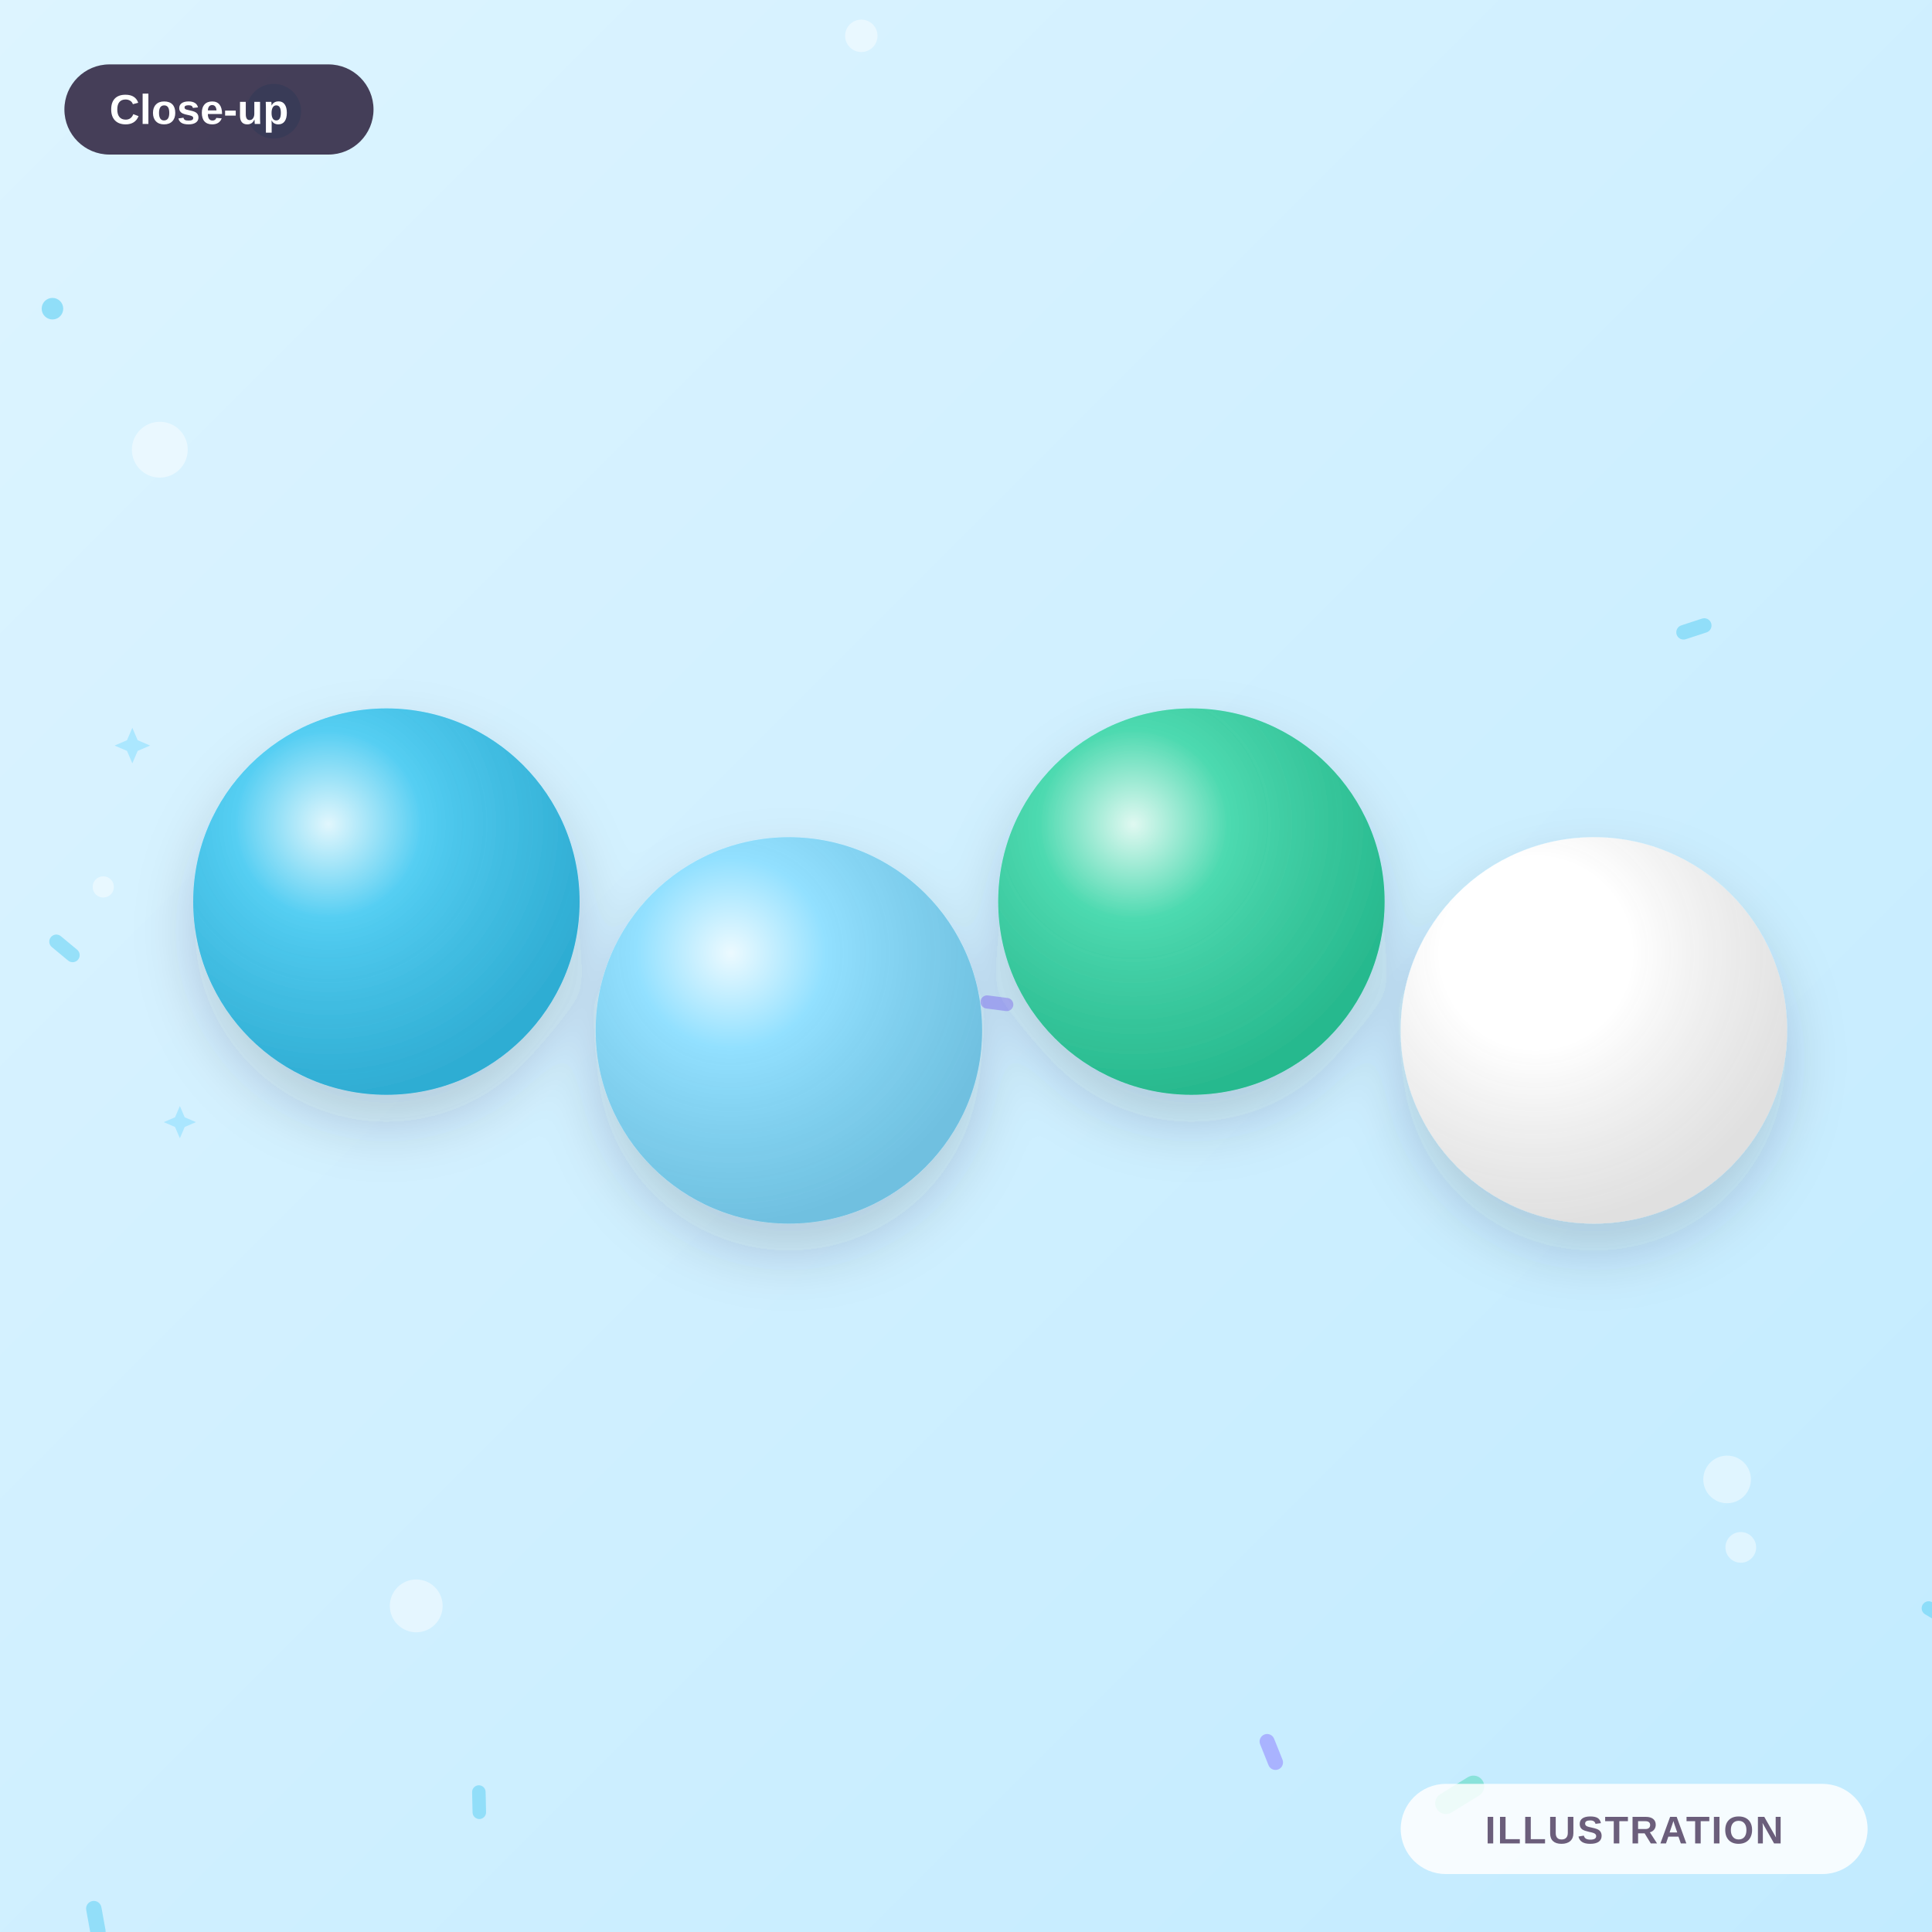
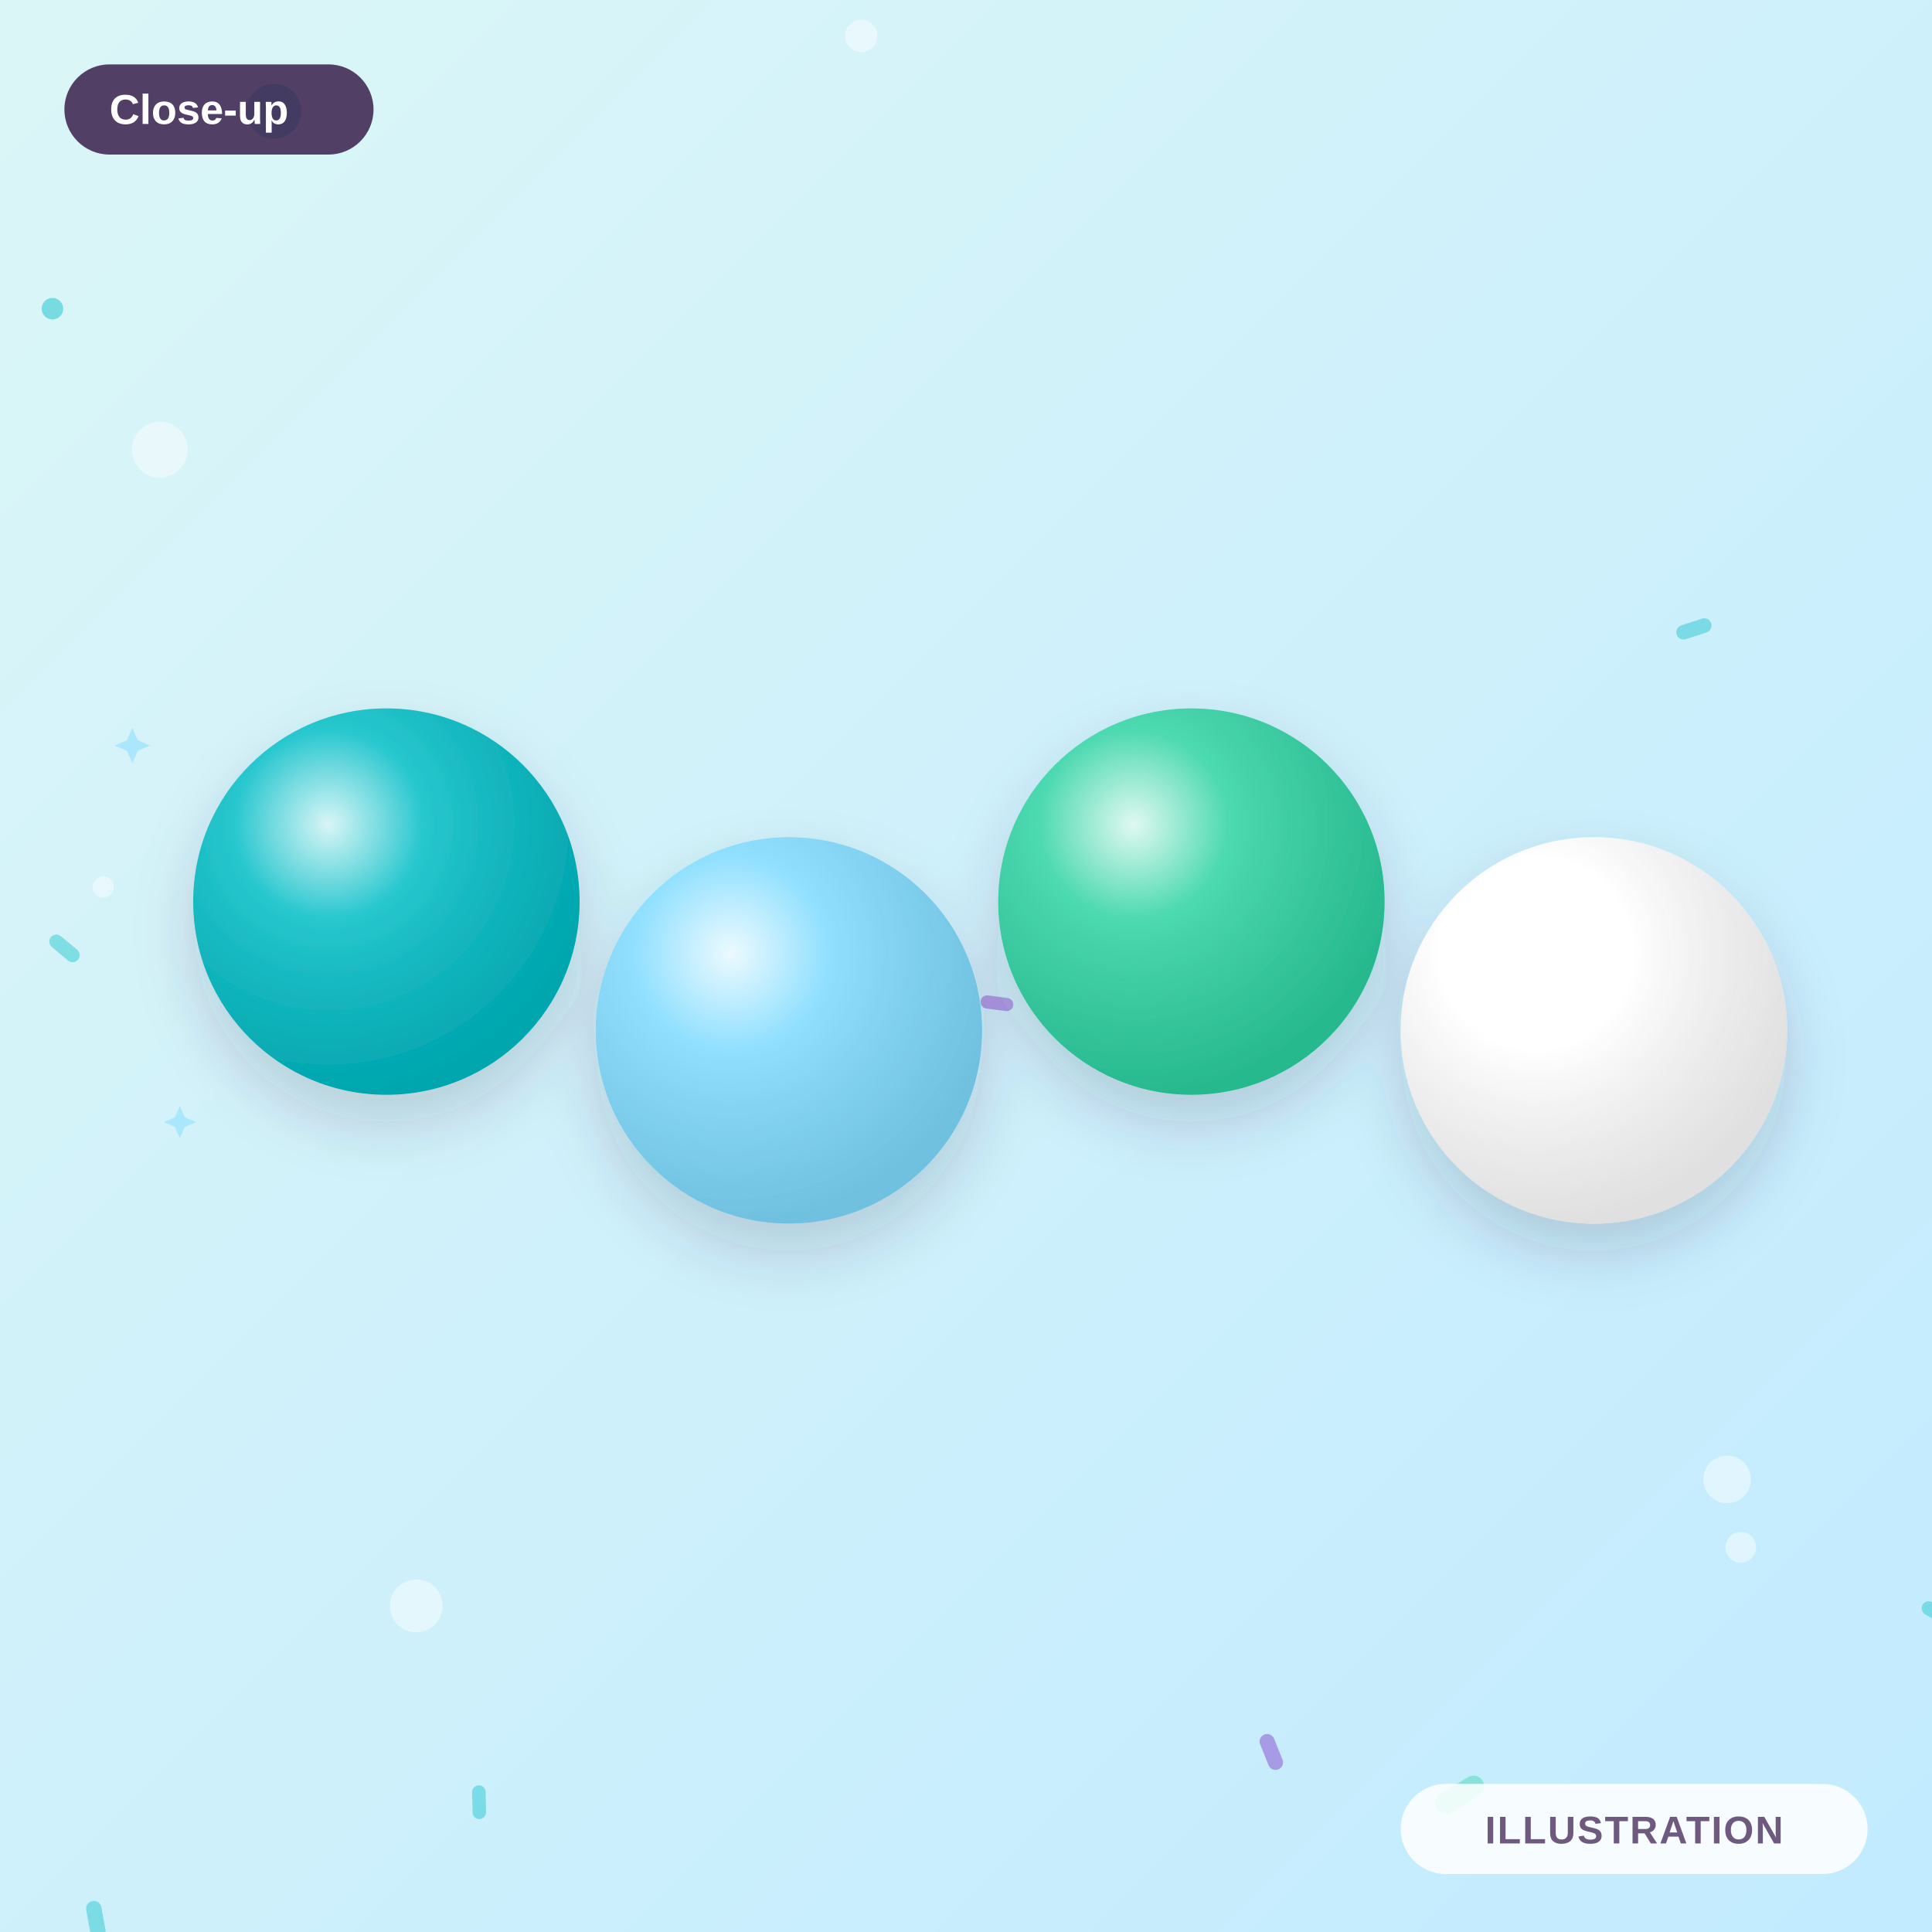
<svg xmlns="http://www.w3.org/2000/svg" viewBox="0 0 1200 1200" width="1200" height="1200" role="img">
  <defs>
    <linearGradient id="bg-bead-bracelet-close-up" x1="0" y1="0" x2="1" y2="1">
-       <stop offset="0" stop-color="#DDF4FF" />
+       <stop offset="0" stop-color="#DBF6F7" />
      <stop offset="1" stop-color="#C2EBFF" />
    </linearGradient>
    <radialGradient id="shine-bead-bracelet-close-up" cx="0.35" cy="0.3" r="0.7">
      <stop offset="0" stop-color="#fff" stop-opacity="0.85" />
      <stop offset="0.35" stop-color="#fff" stop-opacity="0.15" />
      <stop offset="1" stop-color="#000" stop-opacity="0.12" />
    </radialGradient>
    <filter id="shadow-bead-bracelet-close-up" x="-20%" y="-20%" width="140%" height="140%">
-       <feDropShadow dx="0" dy="18" stdDeviation="18" flood-color="#2A1E3B" flood-opacity="0.18" />
+       <feDropShadow dx="0" dy="18" stdDeviation="18" flood-color="#3B1F4C" flood-opacity="0.18" />
    </filter>
  </defs>
  <rect width="1200" height="1200" fill="url(#bg-bead-bracelet-close-up)" />
-   <rect x="301.527" y="1108.779" width="20.968" height="8.387" rx="4.194" fill="#36C5F0" opacity="0.4" transform="rotate(88.71996 301.5272 1108.779)" />
+   <rect x="301.527" y="1108.779" width="20.968" height="8.387" rx="4.194" fill="#01BDC6" opacity="0.4" transform="rotate(88.71996 301.5272 1108.779)" />
  <rect x="924.411" y="1111.745" width="33.454" height="13.382" rx="6.691" fill="#2ED3A2" opacity="0.4" transform="rotate(148.4162 924.4112 1111.745)" />
  <circle cx="258.532" cy="997.445" r="16.403" fill="#FFFFFF" opacity="0.45" />
  <circle cx="64.142" cy="550.888" r="6.589" fill="#FFFFFF" opacity="0.45" />
  <path d="M111.716 686.975 L114.717 693.978 L121.719 696.979 L114.717 699.98 L111.716 706.982 L108.715 699.98 L101.712 696.979 L108.715 693.978Z" fill="#7FDBFF" opacity="0.5" />
-   <rect x="789.626" y="1075.613" width="23.337" height="9.335" rx="4.667" fill="#7B5CFF" opacity="0.4" transform="rotate(68.14072 789.6261 1075.613)" />
+   <rect x="789.626" y="1075.613" width="23.337" height="9.335" rx="4.667" fill="#7721C2" opacity="0.4" transform="rotate(68.14072 789.6261 1075.613)" />
  <circle cx="99.265" cy="279.316" r="17.338" fill="#FFFFFF" opacity="0.45" />
  <path d="M82.19 452.04 L85.502 459.767 L93.229 463.078 L85.502 466.39 L82.19 474.117 L78.878 466.39 L71.152 463.078 L78.878 459.767Z" fill="#7FDBFF" opacity="0.5" />
-   <rect x="609.567" y="617.737" width="20.497" height="8.199" rx="4.099" fill="#7B5CFF" opacity="0.4" transform="rotate(7.453333 609.5673 617.7371)" />
+   <rect x="609.567" y="617.737" width="20.497" height="8.199" rx="4.099" fill="#7721C2" opacity="0.4" transform="rotate(7.453333 609.5673 617.7371)" />
  <circle cx="1081.233" cy="961.106" r="9.539" fill="#FFFFFF" opacity="0.45" />
-   <rect x="62.122" y="1179.911" width="23.939" height="9.576" rx="4.788" fill="#36C5F0" opacity="0.4" transform="rotate(79.73009 62.12204 1179.911)" />
-   <circle cx="170.031" cy="69.081" r="17.004" fill="#36C5F0" opacity="0.45" />
-   <rect x="1064.238" y="391.392" width="22.567" height="9.027" rx="4.513" fill="#36C5F0" opacity="0.4" transform="rotate(161.8457 1064.238 391.3923)" />
-   <circle cx="32.579" cy="191.728" r="6.693" fill="#36C5F0" opacity="0.45" />
-   <rect x="34.417" y="578.685" width="21.924" height="8.769" rx="4.385" fill="#36C5F0" opacity="0.4" transform="rotate(39.6875 34.4172 578.6846)" />
+   <rect x="62.122" y="1179.911" width="23.939" height="9.576" rx="4.788" fill="#01BDC6" opacity="0.4" transform="rotate(79.73009 62.12204 1179.911)" />
+   <circle cx="170.031" cy="69.081" r="17.004" fill="#01BDC6" opacity="0.45" />
+   <rect x="1064.238" y="391.392" width="22.567" height="9.027" rx="4.513" fill="#01BDC6" opacity="0.4" transform="rotate(161.8457 1064.238 391.3923)" />
+   <circle cx="32.579" cy="191.728" r="6.693" fill="#01BDC6" opacity="0.45" />
+   <rect x="34.417" y="578.685" width="21.924" height="8.769" rx="4.385" fill="#01BDC6" opacity="0.4" transform="rotate(39.6875 34.4172 578.6846)" />
  <circle cx="1072.734" cy="918.891" r="14.787" fill="#FFFFFF" opacity="0.45" />
-   <rect x="1196.416" y="992.968" width="21.749" height="8.699" rx="4.35" fill="#36C5F0" opacity="0.4" transform="rotate(30.69224 1196.416 992.9678)" />
+   <rect x="1196.416" y="992.968" width="21.749" height="8.699" rx="4.35" fill="#01BDC6" opacity="0.4" transform="rotate(30.69224 1196.416 992.9678)" />
  <circle cx="534.981" cy="22.258" r="10.063" fill="#FFFFFF" opacity="0.45" />
  <g filter="url(#shadow-bead-bracelet-close-up)">
-     <circle cx="240" cy="560" r="120" fill="#36C5F0" />
+     <circle cx="240" cy="560" r="120" fill="#01BDC6" />
    <circle cx="240" cy="560" r="120" fill="url(#shine-bead-bracelet-close-up)" />
    <circle cx="490" cy="640" r="120" fill="#7FDBFF" />
    <circle cx="490" cy="640" r="120" fill="url(#shine-bead-bracelet-close-up)" />
    <circle cx="740" cy="560" r="120" fill="#2ED3A2" />
    <circle cx="740" cy="560" r="120" fill="url(#shine-bead-bracelet-close-up)" />
    <circle cx="990" cy="640" r="120" fill="#FFFFFF" />
    <circle cx="990" cy="640" r="120" fill="url(#shine-bead-bracelet-close-up)" />
  </g>
  <g>
-     <rect x="40" y="40" width="192" height="56" rx="28" fill="#2A1E3B" opacity="0.85" />
+     <rect x="40" y="40" width="192" height="56" rx="28" fill="#3B1F4C" opacity="0.85" />
    <text x="68" y="77" font-family="Arial, sans-serif" font-size="26" font-weight="700" fill="#FFFFFF">Close-up</text>
  </g>
  <g>
    <rect x="870" y="1108" width="290" height="56" rx="28" fill="#FFFFFF" opacity="0.85" />
-     <text x="1015" y="1145" text-anchor="middle" font-family="Arial, sans-serif" font-size="24" font-weight="700" fill="#6B5E7B" letter-spacing="1">ILLUSTRATION</text>
+     <text x="1015" y="1145" text-anchor="middle" font-family="Arial, sans-serif" font-size="24" font-weight="700" fill="#6E5A7E" letter-spacing="1">ILLUSTRATION</text>
  </g>
</svg>
